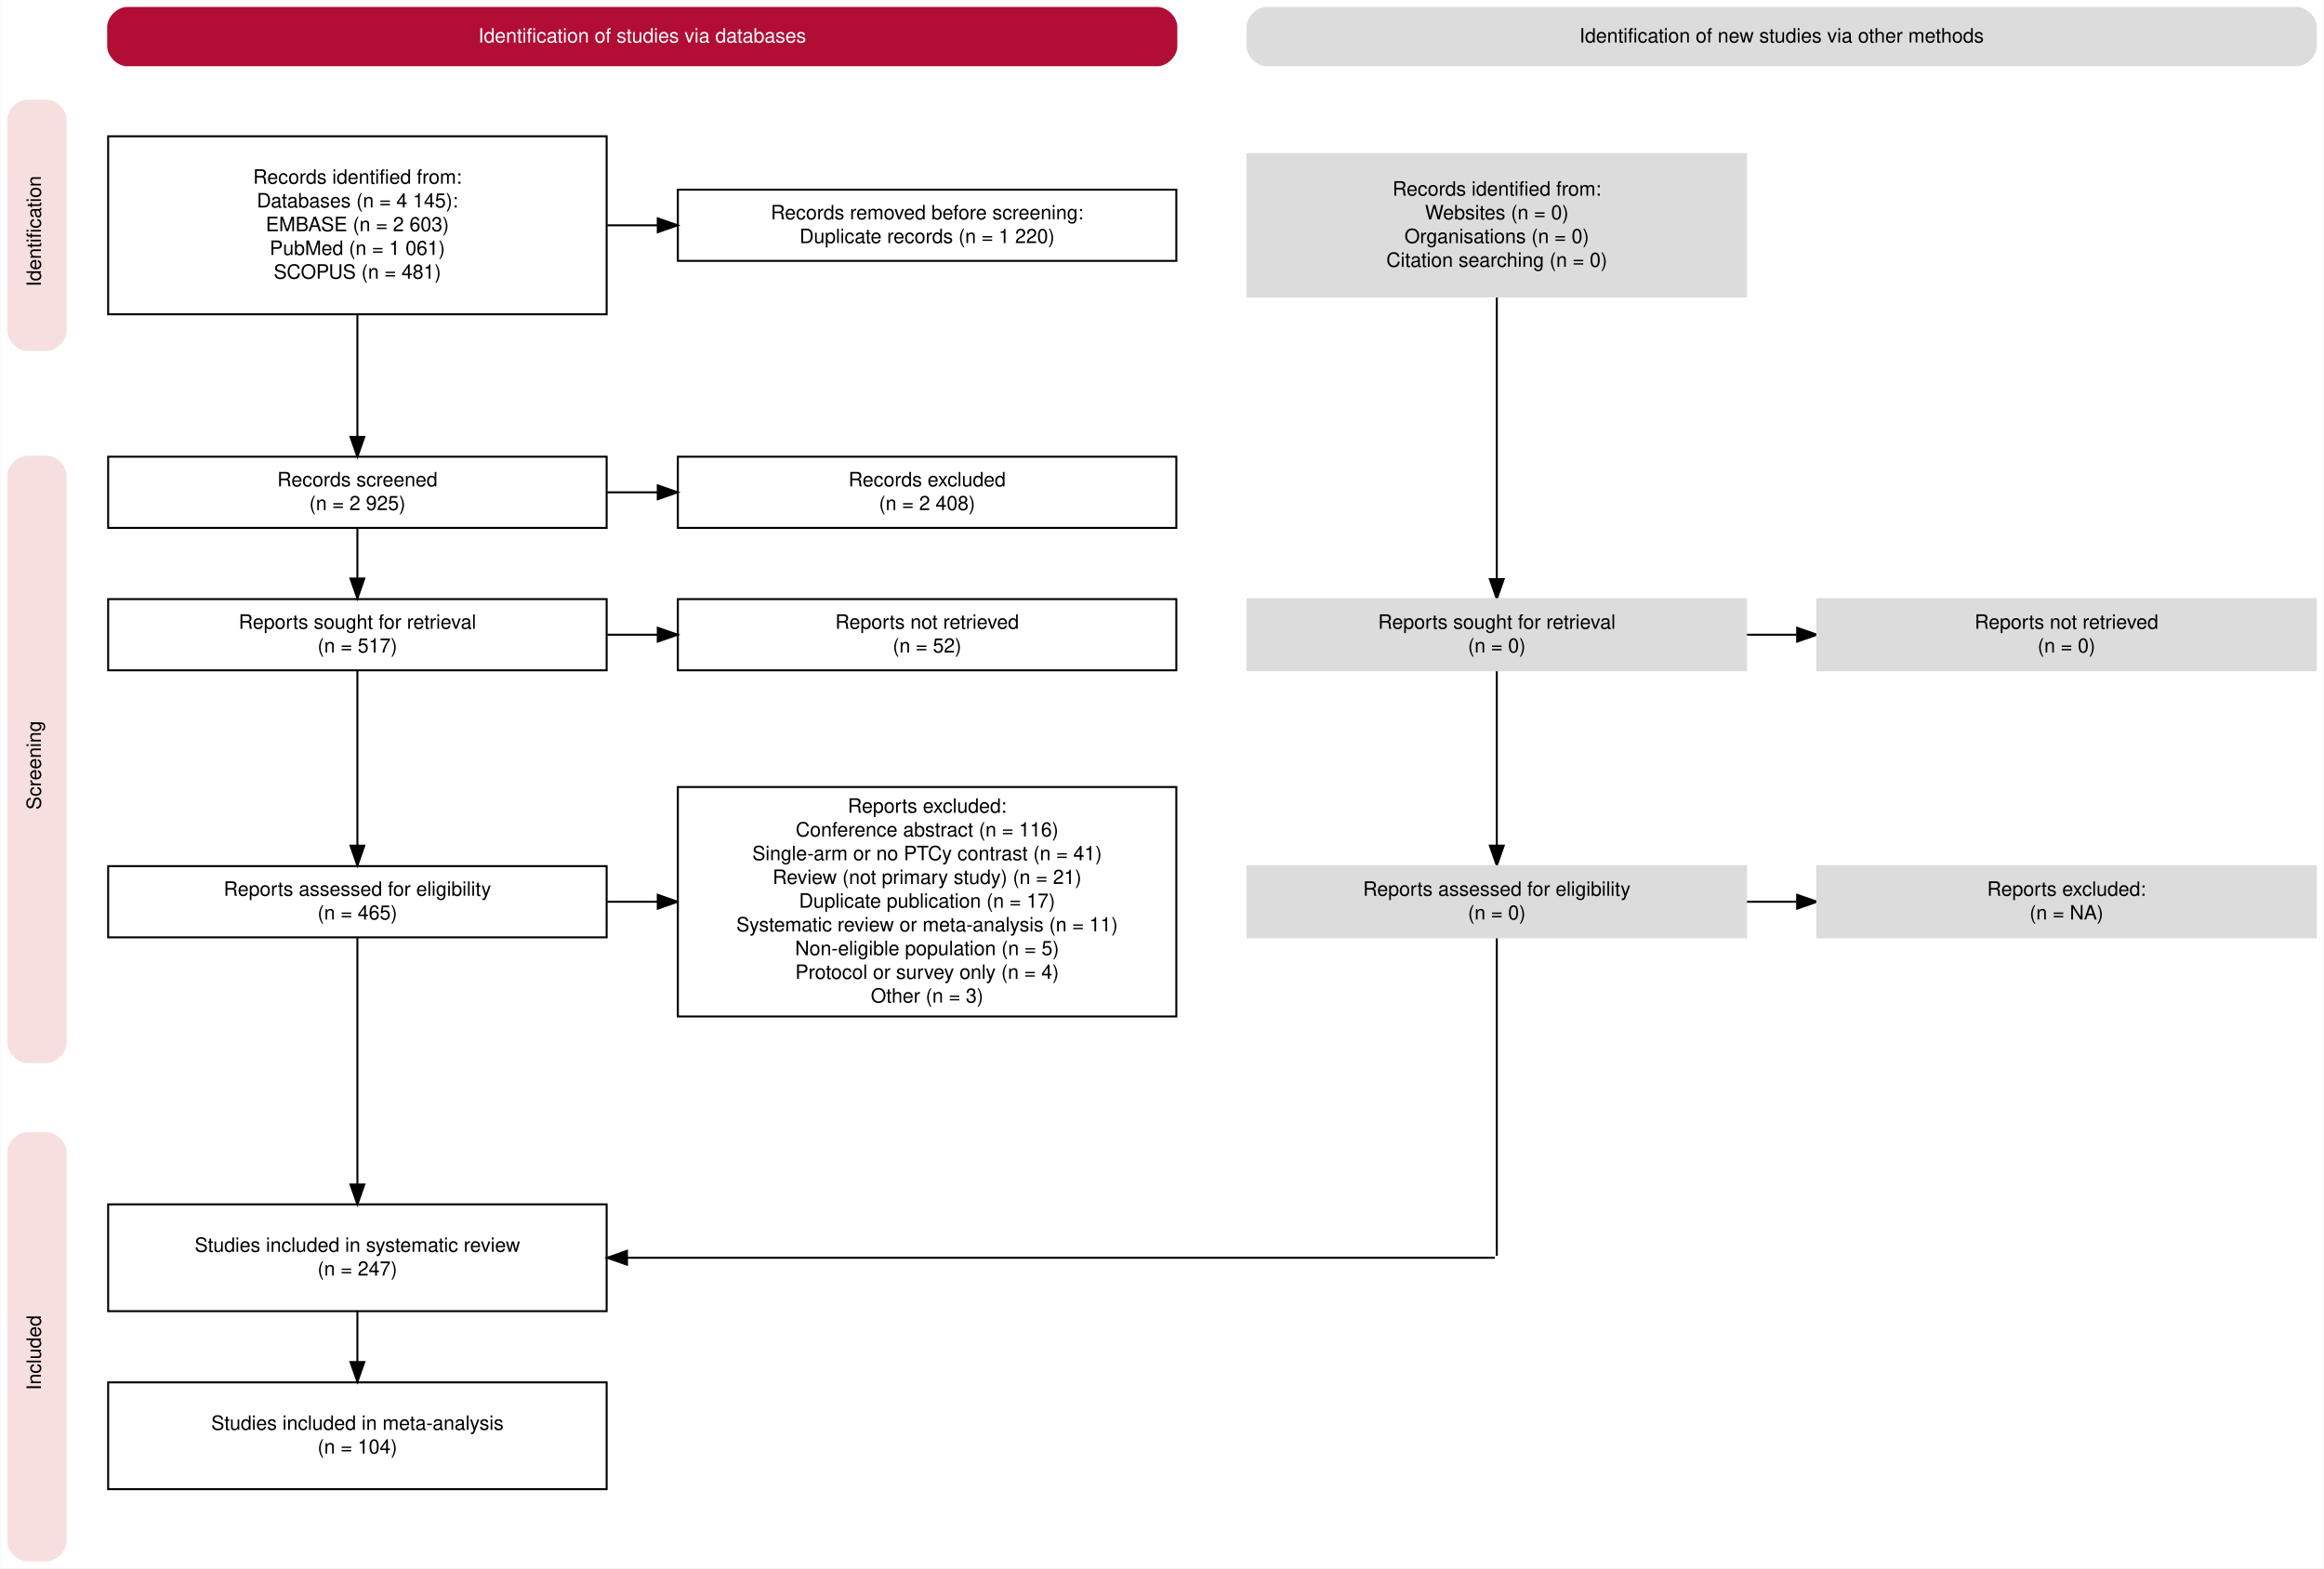
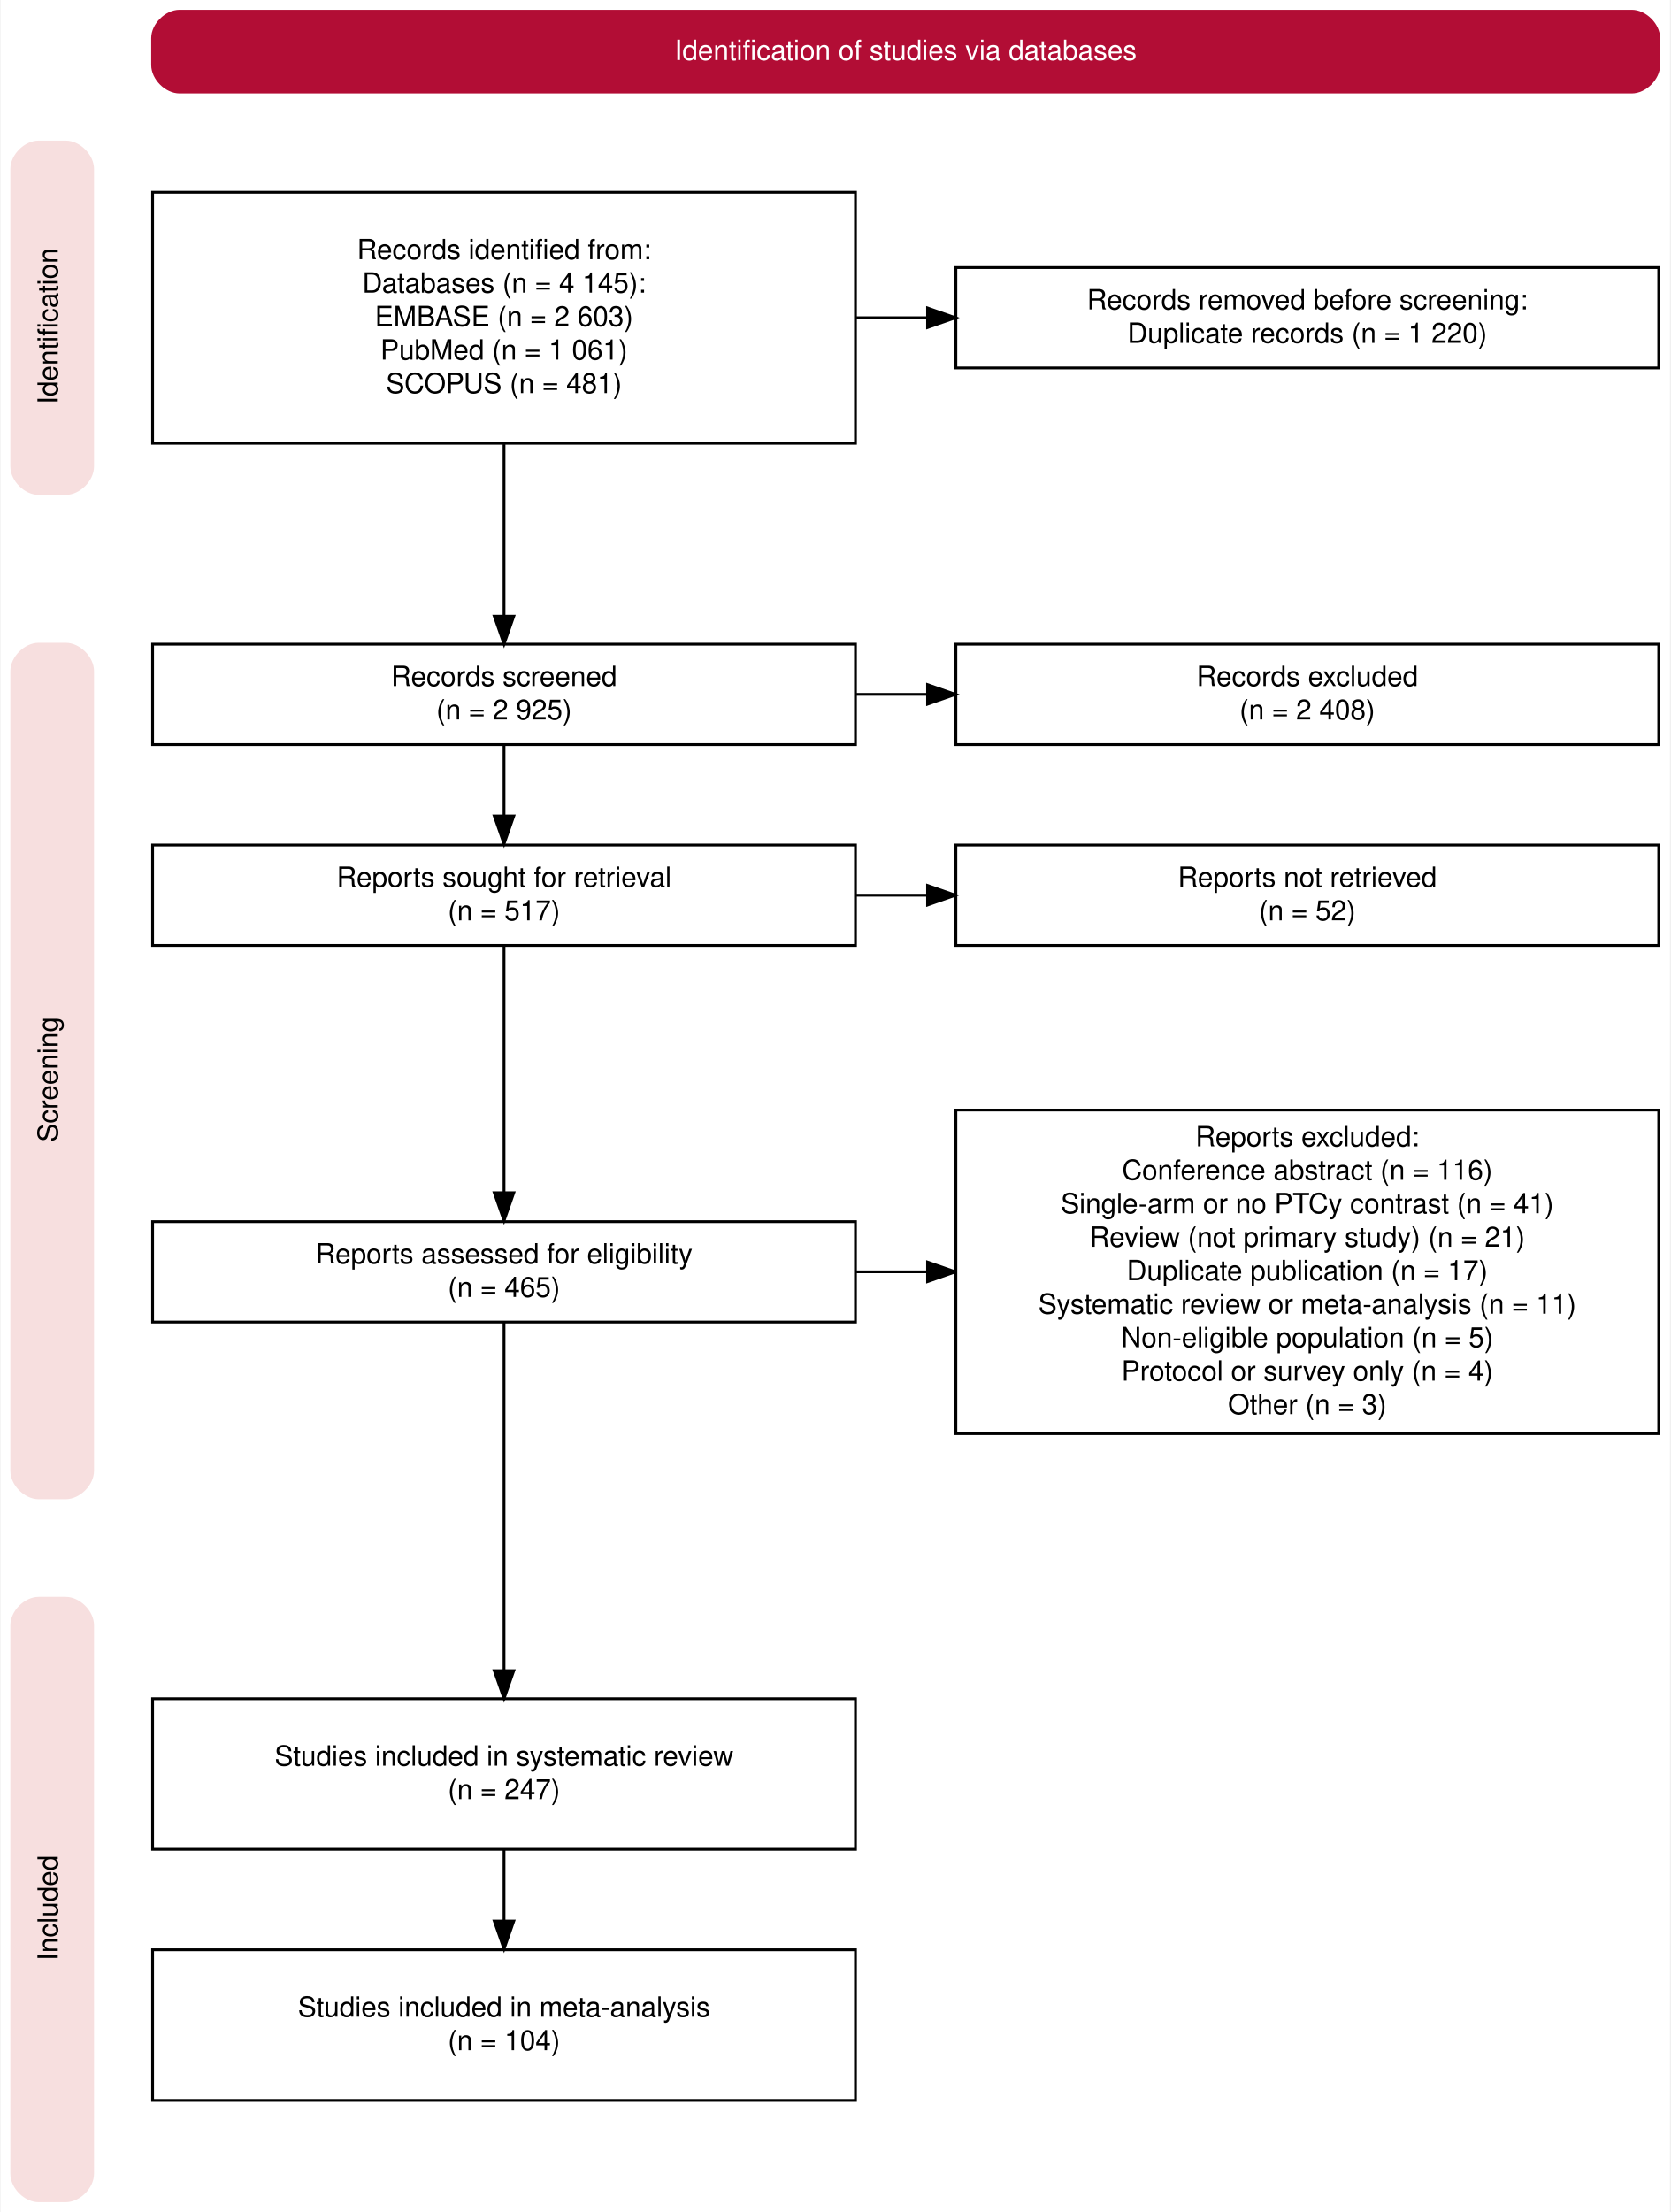
- <svg xmlns="http://www.w3.org/2000/svg" xmlns:xlink="http://www.w3.org/1999/xlink" width="1175pt" height="793pt" viewBox="0.00 0.00 1174.50 792.90">
+ <svg xmlns="http://www.w3.org/2000/svg" xmlns:xlink="http://www.w3.org/1999/xlink" width="599pt" height="793pt" viewBox="0.00 0.00 598.50 792.90">
  <g id="graph0" class="graph" transform="scale(1 1) rotate(0) translate(4 788.9)">
    <g id="a_graph0">
      <a xlink:title="Click the boxes for further information">
-         <polygon fill="#ffffff" stroke="transparent" points="-4,4 -4,-788.9 1170.5,-788.9 1170.5,4 -4,4" />
+         <polygon fill="#ffffff" stroke="transparent" points="-4,4 -4,-788.9 594.5,-788.9 594.5,4 -4,4" />
      </a>
    </g>
    <g id="edge3" class="edge">
      <path fill="none" stroke="#000000" d="M302.821,-675C311.202,-675 319.664,-675 328.091,-675" />
      <polygon fill="#000000" stroke="#000000" points="328.346,-678.5 338.346,-675 328.346,-671.5 328.346,-678.5" />
    </g>
    <g id="edge4" class="edge">
      <path fill="none" stroke="#000000" d="M176.5,-629.671C176.5,-609.277 176.5,-585.844 176.5,-568.049" />
      <polygon fill="#000000" stroke="#000000" points="180,-568.032 176.5,-558.032 173,-568.032 180,-568.032" />
    </g>
    <g id="edge5" class="edge">
      <path fill="none" stroke="#000000" d="M302.821,-540C311.202,-540 319.664,-540 328.091,-540" />
      <polygon fill="#000000" stroke="#000000" points="328.346,-543.5 338.346,-540 328.346,-536.5 328.346,-543.5" />
    </g>
    <g id="edge6" class="edge">
      <path fill="none" stroke="#000000" d="M176.5,-521.831C176.5,-514.131 176.5,-504.974 176.5,-496.417" />
      <polygon fill="#000000" stroke="#000000" points="180,-496.413 176.5,-486.413 173,-496.413 180,-496.413" />
    </g>
    <g id="edge7" class="edge">
      <path fill="none" stroke="#000000" d="M302.821,-468C311.202,-468 319.664,-468 328.091,-468" />
      <polygon fill="#000000" stroke="#000000" points="328.346,-471.5 338.346,-468 328.346,-464.5 328.346,-471.5" />
    </g>
    <g id="edge8" class="edge">
      <path fill="none" stroke="#000000" d="M176.5,-449.793C176.5,-427.148 176.5,-388.226 176.5,-361.587" />
      <polygon fill="#000000" stroke="#000000" points="180,-361.349 176.5,-351.349 173,-361.349 180,-361.349" />
    </g>
    <g id="edge10" class="edge">
      <path fill="none" stroke="#000000" d="M176.5,-314.75C176.5,-285.666 176.5,-228.215 176.5,-190.202" />
      <polygon fill="#000000" stroke="#000000" points="180,-190.036 176.5,-180.036 173,-190.036 180,-190.036" />
    </g>
    <g id="edge9" class="edge">
      <path fill="none" stroke="#000000" d="M302.821,-333C311.202,-333 319.664,-333 328.091,-333" />
      <polygon fill="#000000" stroke="#000000" points="328.346,-336.5 338.346,-333 328.346,-329.5 328.346,-336.5" />
    </g>
-     <g id="edge22" class="edge">
-       <path fill="none" stroke="#000000" d="M176.5,-125.997C176.5,-117.972 176.5,-109.034 176.5,-100.469" />
+     <g id="edge14" class="edge">
+       <path fill="none" stroke="#000000" d="M176.5,-125.997C176.5,-117.972 176.5,-109.033 176.5,-100.469" />
      <polygon fill="#000000" stroke="#000000" points="180,-100.295 176.5,-90.295 173,-100.295 180,-100.295" />
-     </g>
-     <g id="edge15" class="edge">
-       <path fill="none" stroke="#ffffff" d="M874.316,-755.703C856.407,-743.838 830.433,-726.631 807.066,-711.15" />
-     </g>
-     <g id="edge16" class="edge">
-       <path fill="none" stroke="#000000" d="M752.5,-638.943C752.5,-598.354 752.5,-533.254 752.5,-496.205" />
-       <polygon fill="#000000" stroke="#000000" points="756,-496.104 752.5,-486.104 749,-496.104 756,-496.104" />
-     </g>
-     <g id="edge17" class="edge">
-       <path fill="none" stroke="#000000" d="M878.821,-468C887.202,-468 895.664,-468 904.091,-468" />
-       <polygon fill="#000000" stroke="#000000" points="904.346,-471.5 914.346,-468 904.346,-464.5 904.346,-471.5" />
-     </g>
-     <g id="edge18" class="edge">
-       <path fill="none" stroke="#000000" d="M752.5,-449.793C752.5,-427.148 752.5,-388.226 752.5,-361.587" />
-       <polygon fill="#000000" stroke="#000000" points="756,-361.349 752.5,-351.349 749,-361.349 756,-361.349" />
-     </g>
-     <g id="edge19" class="edge">
-       <path fill="none" stroke="#000000" d="M878.821,-333C887.202,-333 895.664,-333 904.091,-333" />
-       <polygon fill="#000000" stroke="#000000" points="904.346,-336.5 914.346,-333 904.346,-329.5 904.346,-336.5" />
-     </g>
-     <g id="edge20" class="edge">
-       <path fill="none" stroke="#000000" d="M752.5,-314.75C752.5,-271.134 752.5,-163.72 752.5,-153.745" />
-     </g>
-     <g id="edge21" class="edge">
-       <path fill="none" stroke="#000000" d="M751.849,-153C737.201,-153 478.517,-153 313.051,-153" />
-       <polygon fill="#000000" stroke="#000000" points="312.783,-149.5 302.783,-153 312.783,-156.5 312.783,-149.5" />
    </g>
    <g id="node1" class="node">
      <g id="a_node1">
        <a xlink:title="Blue identification box">
          <path fill="#f7dfdf" stroke="#f7dfdf" d="M19.333,-738C19.333,-738 9.667,-738 9.667,-738 4.833,-738 0,-733.167 0,-728.333 0,-728.333 0,-621.667 0,-621.667 0,-616.833 4.833,-612 9.667,-612 9.667,-612 19.333,-612 19.333,-612 24.167,-612 29,-616.833 29,-621.667 29,-621.667 29,-728.333 29,-728.333 29,-733.167 24.167,-738 19.333,-738" />
          <text text-anchor="middle" x="672" y="16.5" font-family="Helvetica,sans-Serif" font-size="10.00" fill="#000000" transform="rotate(-90)">Identification</text>
        </a>
      </g>
    </g>
    <g id="node2" class="node">
      <g id="a_node2">
        <a xlink:title="Blue screening box">
          <path fill="#f7dfdf" stroke="#f7dfdf" d="M19.333,-558C19.333,-558 9.667,-558 9.667,-558 4.833,-558 0,-553.167 0,-548.333 0,-548.333 0,-261.667 0,-261.667 0,-256.833 4.833,-252 9.667,-252 9.667,-252 19.333,-252 19.333,-252 24.167,-252 29,-256.833 29,-261.667 29,-261.667 29,-548.333 29,-548.333 29,-553.167 24.167,-558 19.333,-558" />
          <text text-anchor="middle" x="402" y="16.5" font-family="Helvetica,sans-Serif" font-size="10.00" fill="#000000" transform="rotate(-90)">Screening</text>
        </a>
      </g>
    </g>
    <g id="node3" class="node">
      <g id="a_node3">
        <a xlink:title="Blue included box">
          <path fill="#f7dfdf" stroke="#f7dfdf" d="M19.333,-216C19.333,-216 9.667,-216 9.667,-216 4.833,-216 0,-211.167 0,-206.333 0,-206.333 0,-9.667 0,-9.667 0,-4.833 4.833,0 9.667,0 9.667,0 19.333,0 19.333,0 24.167,0 29,-4.833 29,-9.667 29,-9.667 29,-206.333 29,-206.333 29,-211.167 24.167,-216 19.333,-216" />
          <text text-anchor="middle" x="105" y="16.5" font-family="Helvetica,sans-Serif" font-size="10.00" fill="#000000" transform="rotate(-90)">Included</text>
        </a>
      </g>
    </g>
    <g id="node4" class="node">
      <g id="a_node4">
        <a xlink:title="Yellow title box; Identification of new studies via databases and registers">
          <path fill="#b20d35" stroke="#b20d35" d="M580.833,-784.9C580.833,-784.9 60.167,-784.9 60.167,-784.9 55.333,-784.9 50.5,-780.067 50.5,-775.233 50.5,-775.233 50.5,-765.567 50.5,-765.567 50.5,-760.733 55.333,-755.9 60.167,-755.9 60.167,-755.9 580.833,-755.9 580.833,-755.9 585.667,-755.9 590.5,-760.733 590.5,-765.567 590.5,-765.567 590.5,-775.233 590.5,-775.233 590.5,-780.067 585.667,-784.9 580.833,-784.9" />
          <text text-anchor="middle" x="320.5" y="-767.4" font-family="Helvetica,sans-Serif" font-size="10.00" fill="#ffffff">Identification of studies via databases</text>
        </a>
      </g>
    </g>
    <g id="node5" class="node">
      <g id="a_node5">
        <a xlink:title="Records identified from: Databases and Registers">
          <polygon fill="none" stroke="#000000" points="302.5,-720 50.5,-720 50.5,-630 302.5,-630 302.5,-720" />
          <text text-anchor="middle" x="176.5" y="-696" font-family="Helvetica,sans-Serif" font-size="10.00" fill="#000000">Records identified from:</text>
          <text text-anchor="middle" x="176.5" y="-684" font-family="Helvetica,sans-Serif" font-size="10.00" fill="#000000">Databases (n = 4 145):</text>
          <text text-anchor="middle" x="176.5" y="-672" font-family="Helvetica,sans-Serif" font-size="10.00" fill="#000000">EMBASE (n = 2 603)</text>
          <text text-anchor="middle" x="176.5" y="-660" font-family="Helvetica,sans-Serif" font-size="10.00" fill="#000000">PubMed (n = 1 061)</text>
          <text text-anchor="middle" x="176.5" y="-648" font-family="Helvetica,sans-Serif" font-size="10.00" fill="#000000">SCOPUS (n = 481)</text>
        </a>
      </g>
    </g>
    <g id="node6" class="node">
      <g id="a_node6">
        <a xlink:title="Duplicate records">
          <polygon fill="none" stroke="#000000" points="590.5,-693 338.5,-693 338.5,-657 590.5,-657 590.5,-693" />
          <text text-anchor="middle" x="464.5" y="-678" font-family="Helvetica,sans-Serif" font-size="10.00" fill="#000000">Records removed before screening:</text>
          <text text-anchor="middle" x="464.5" y="-666" font-family="Helvetica,sans-Serif" font-size="10.00" fill="#000000">Duplicate records (n = 1 220)</text>
        </a>
      </g>
    </g>
    <g id="node7" class="node">
      <g id="a_node7">
        <a xlink:title="Records screened (databases and registers)">
          <polygon fill="none" stroke="#000000" points="302.5,-558 50.5,-558 50.5,-522 302.5,-522 302.5,-558" />
          <text text-anchor="middle" x="176.5" y="-543" font-family="Helvetica,sans-Serif" font-size="10.00" fill="#000000">Records screened</text>
          <text text-anchor="middle" x="176.5" y="-531" font-family="Helvetica,sans-Serif" font-size="10.00" fill="#000000">(n = 2 925)</text>
        </a>
      </g>
    </g>
    <g id="node8" class="node">
      <g id="a_node8">
        <a xlink:title="Records excluded (databases and registers)">
          <polygon fill="none" stroke="#000000" points="590.5,-558 338.5,-558 338.5,-522 590.5,-522 590.5,-558" />
          <text text-anchor="middle" x="464.5" y="-543" font-family="Helvetica,sans-Serif" font-size="10.00" fill="#000000">Records excluded</text>
          <text text-anchor="middle" x="464.5" y="-531" font-family="Helvetica,sans-Serif" font-size="10.00" fill="#000000">(n = 2 408)</text>
        </a>
      </g>
    </g>
    <g id="node9" class="node">
      <g id="a_node9">
        <a xlink:title="Reports sought for retrieval (databases and registers)">
          <polygon fill="none" stroke="#000000" points="302.5,-486 50.5,-486 50.5,-450 302.5,-450 302.5,-486" />
          <text text-anchor="middle" x="176.5" y="-471" font-family="Helvetica,sans-Serif" font-size="10.00" fill="#000000">Reports sought for retrieval</text>
          <text text-anchor="middle" x="176.5" y="-459" font-family="Helvetica,sans-Serif" font-size="10.00" fill="#000000">(n = 517)</text>
        </a>
      </g>
    </g>
    <g id="node10" class="node">
      <g id="a_node10">
        <a xlink:title="Reports not retrieved (databases and registers)">
          <polygon fill="none" stroke="#000000" points="590.5,-486 338.5,-486 338.5,-450 590.5,-450 590.5,-486" />
          <text text-anchor="middle" x="464.5" y="-471" font-family="Helvetica,sans-Serif" font-size="10.00" fill="#000000">Reports not retrieved</text>
          <text text-anchor="middle" x="464.5" y="-459" font-family="Helvetica,sans-Serif" font-size="10.00" fill="#000000">(n = 52)</text>
        </a>
      </g>
    </g>
    <g id="node11" class="node">
      <g id="a_node11">
        <a xlink:title="Reports assessed for eligibility (databases and registers)">
          <polygon fill="none" stroke="#000000" points="302.5,-351 50.5,-351 50.5,-315 302.5,-315 302.5,-351" />
          <text text-anchor="middle" x="176.5" y="-336" font-family="Helvetica,sans-Serif" font-size="10.00" fill="#000000">Reports assessed for eligibility</text>
          <text text-anchor="middle" x="176.5" y="-324" font-family="Helvetica,sans-Serif" font-size="10.00" fill="#000000">(n = 465)</text>
        </a>
      </g>
    </g>
    <g id="node12" class="node">
      <g id="a_node12">
        <a xlink:title="Reports excluded (databases and registers)">
          <polygon fill="#ffffff" stroke="#000000" points="590.5,-391 338.5,-391 338.5,-275 590.5,-275 590.5,-391" />
          <text text-anchor="middle" x="464.5" y="-378" font-family="Helvetica,sans-Serif" font-size="10.00" fill="#000000">Reports excluded:</text>
          <text text-anchor="middle" x="464.5" y="-366" font-family="Helvetica,sans-Serif" font-size="10.00" fill="#000000">Conference abstract (n = 116)</text>
          <text text-anchor="middle" x="464.5" y="-354" font-family="Helvetica,sans-Serif" font-size="10.00" fill="#000000">Single-arm or no PTCy contrast (n = 41)</text>
          <text text-anchor="middle" x="464.5" y="-342" font-family="Helvetica,sans-Serif" font-size="10.00" fill="#000000">Review (not primary study) (n = 21)</text>
          <text text-anchor="middle" x="464.5" y="-330" font-family="Helvetica,sans-Serif" font-size="10.00" fill="#000000">Duplicate publication (n = 17)</text>
          <text text-anchor="middle" x="464.5" y="-318" font-family="Helvetica,sans-Serif" font-size="10.00" fill="#000000">Systematic review or meta-analysis (n = 11)</text>
          <text text-anchor="middle" x="464.5" y="-306" font-family="Helvetica,sans-Serif" font-size="10.00" fill="#000000">Non-eligible population (n = 5)</text>
          <text text-anchor="middle" x="464.5" y="-294" font-family="Helvetica,sans-Serif" font-size="10.00" fill="#000000">Protocol or survey only (n = 4)</text>
          <text text-anchor="middle" x="464.5" y="-282" font-family="Helvetica,sans-Serif" font-size="10.00" fill="#000000">Other (n = 3)</text>
        </a>
      </g>
    </g>
    <g id="node13" class="node">
      <g id="a_node13">
        <a xlink:title="New studies included in review">
          <polygon fill="none" stroke="#000000" points="302.5,-180 50.5,-180 50.5,-126 302.5,-126 302.5,-180" />
          <text text-anchor="middle" x="176.5" y="-156" font-family="Helvetica,sans-Serif" font-size="10.00" fill="#000000">Studies included in systematic review</text>
          <text text-anchor="middle" x="176.5" y="-144" font-family="Helvetica,sans-Serif" font-size="10.00" fill="#000000">(n = 247)</text>
        </a>
      </g>
    </g>
    <g id="node14" class="node">
      <g id="a_node14">
-         <a xlink:title="Grey title box; Identification of new studies via other methods">
-           <path fill="#dcdcdc" stroke="#dcdcdc" d="M1156.833,-784.9C1156.833,-784.9 636.167,-784.9 636.167,-784.9 631.333,-784.9 626.5,-780.067 626.5,-775.233 626.5,-775.233 626.5,-765.567 626.5,-765.567 626.5,-760.733 631.333,-755.9 636.167,-755.9 636.167,-755.9 1156.833,-755.9 1156.833,-755.9 1161.667,-755.9 1166.5,-760.733 1166.5,-765.567 1166.5,-765.567 1166.5,-775.233 1166.5,-775.233 1166.5,-780.067 1161.667,-784.9 1156.833,-784.9" />
-           <text text-anchor="middle" x="896.5" y="-767.4" font-family="Helvetica,sans-Serif" font-size="10.00" fill="#000000">Identification of new studies via other methods</text>
-         </a>
-       </g>
-     </g>
-     <g id="node15" class="node">
-       <g id="a_node15">
-         <a xlink:title="Records identified from: Websites, Organisations and Citation Searching">
-           <polygon fill="#dcdcdc" stroke="#dcdcdc" points="878.5,-711 626.5,-711 626.5,-639 878.5,-639 878.5,-711" />
-           <text text-anchor="middle" x="752.5" y="-690" font-family="Helvetica,sans-Serif" font-size="10.00" fill="#000000">Records identified from:</text>
-           <text text-anchor="middle" x="752.5" y="-678" font-family="Helvetica,sans-Serif" font-size="10.00" fill="#000000">Websites (n = 0)</text>
-           <text text-anchor="middle" x="752.5" y="-666" font-family="Helvetica,sans-Serif" font-size="10.00" fill="#000000">Organisations (n = 0)</text>
-           <text text-anchor="middle" x="752.5" y="-654" font-family="Helvetica,sans-Serif" font-size="10.00" fill="#000000">Citation searching (n = 0)</text>
-         </a>
-       </g>
-     </g>
-     <g id="node16" class="node">
-       <g id="a_node16">
-         <a xlink:title="Reports sought for retrieval (other)">
-           <polygon fill="#dcdcdc" stroke="#dcdcdc" points="878.5,-486 626.5,-486 626.5,-450 878.5,-450 878.5,-486" />
-           <text text-anchor="middle" x="752.5" y="-471" font-family="Helvetica,sans-Serif" font-size="10.00" fill="#000000">Reports sought for retrieval</text>
-           <text text-anchor="middle" x="752.5" y="-459" font-family="Helvetica,sans-Serif" font-size="10.00" fill="#000000">(n = 0)</text>
-         </a>
-       </g>
-     </g>
-     <g id="node17" class="node">
-       <g id="a_node17">
-         <a xlink:title="Reports not retrieved (other)">
-           <polygon fill="#dcdcdc" stroke="#dcdcdc" points="1166.5,-486 914.5,-486 914.5,-450 1166.5,-450 1166.5,-486" />
-           <text text-anchor="middle" x="1040.5" y="-471" font-family="Helvetica,sans-Serif" font-size="10.00" fill="#000000">Reports not retrieved</text>
-           <text text-anchor="middle" x="1040.5" y="-459" font-family="Helvetica,sans-Serif" font-size="10.00" fill="#000000">(n = 0)</text>
-         </a>
-       </g>
-     </g>
-     <g id="node18" class="node">
-       <g id="a_node18">
-         <a xlink:title="Reports assessed for eligibility (other)">
-           <polygon fill="#dcdcdc" stroke="#dcdcdc" points="878.5,-351 626.5,-351 626.5,-315 878.5,-315 878.5,-351" />
-           <text text-anchor="middle" x="752.5" y="-336" font-family="Helvetica,sans-Serif" font-size="10.00" fill="#000000">Reports assessed for eligibility</text>
-           <text text-anchor="middle" x="752.5" y="-324" font-family="Helvetica,sans-Serif" font-size="10.00" fill="#000000">(n = 0)</text>
-         </a>
-       </g>
-     </g>
-     <g id="node19" class="node">
-       <g id="a_node19">
-         <a xlink:title="Reports excluded (other)">
-           <polygon fill="#dcdcdc" stroke="#dcdcdc" points="1166.5,-351 914.5,-351 914.5,-315 1166.5,-315 1166.5,-351" />
-           <text text-anchor="middle" x="1040.5" y="-336" font-family="Helvetica,sans-Serif" font-size="10.00" fill="#000000">Reports excluded:</text>
-           <text text-anchor="middle" x="1040.5" y="-324" font-family="Helvetica,sans-Serif" font-size="10.00" fill="#000000"> (n = NA)</text>
-         </a>
-       </g>
-     </g>
-     <g id="node20" class="node">
-       <g id="a_node20">
        <a xlink:title="Total studies included in meta-analysis">
          <polygon fill="none" stroke="#000000" points="302.5,-90 50.5,-90 50.5,-36 302.5,-36 302.5,-90" />
          <text text-anchor="middle" x="176.5" y="-66" font-family="Helvetica,sans-Serif" font-size="10.00" fill="#000000">Studies included in meta-analysis</text>
          <text text-anchor="middle" x="176.5" y="-54" font-family="Helvetica,sans-Serif" font-size="10.00" fill="#000000">(n = 104)</text>
        </a>
      </g>
    </g>
-     <g id="node21" class="node">
-       <polygon fill="none" stroke="#ffffff" points="753,-153.5 752,-153.5 752,-152.5 753,-152.5 753,-153.5" />
-     </g>
  </g>
</svg>
